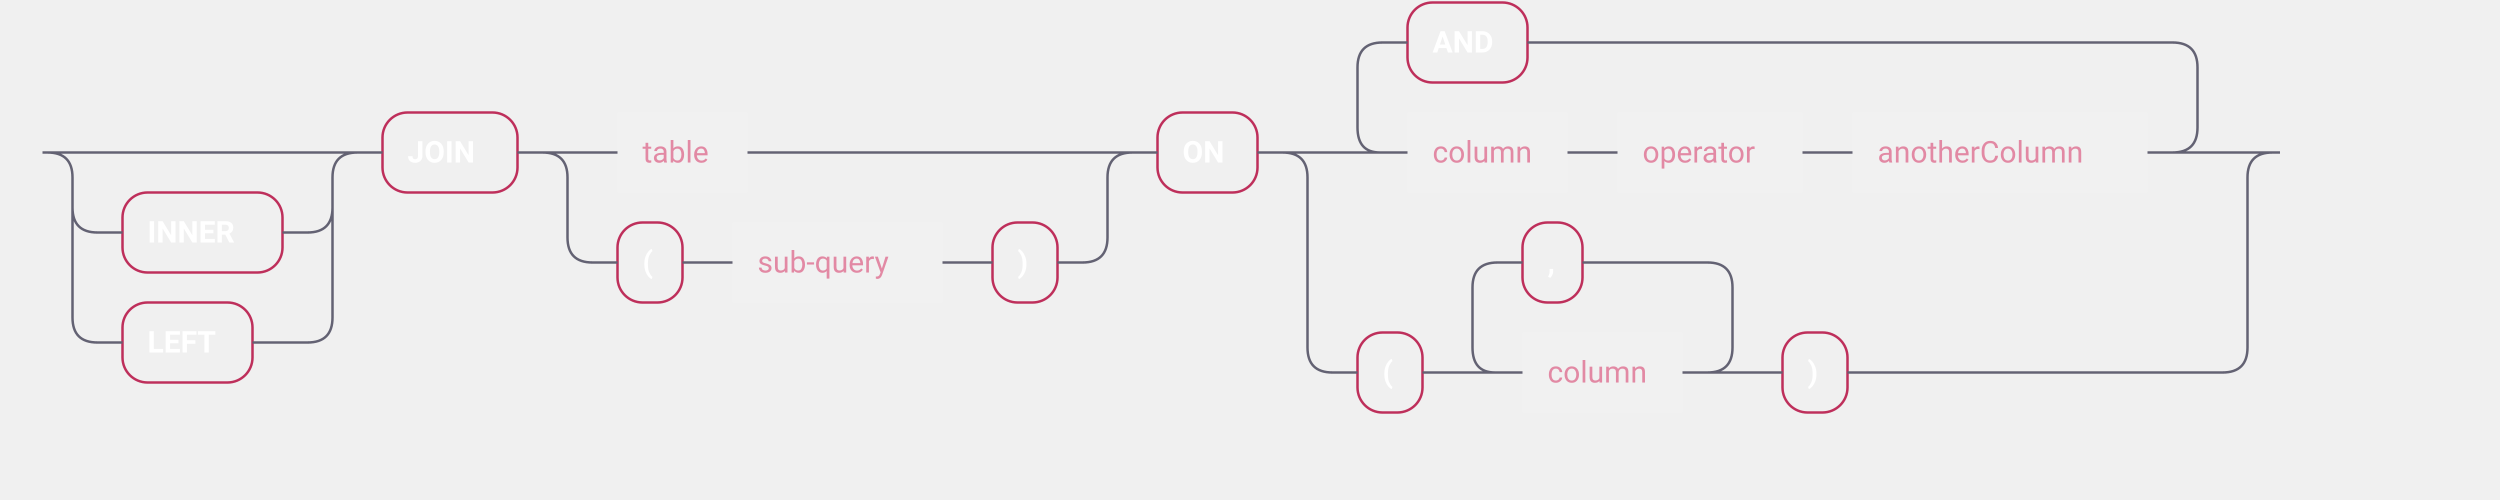
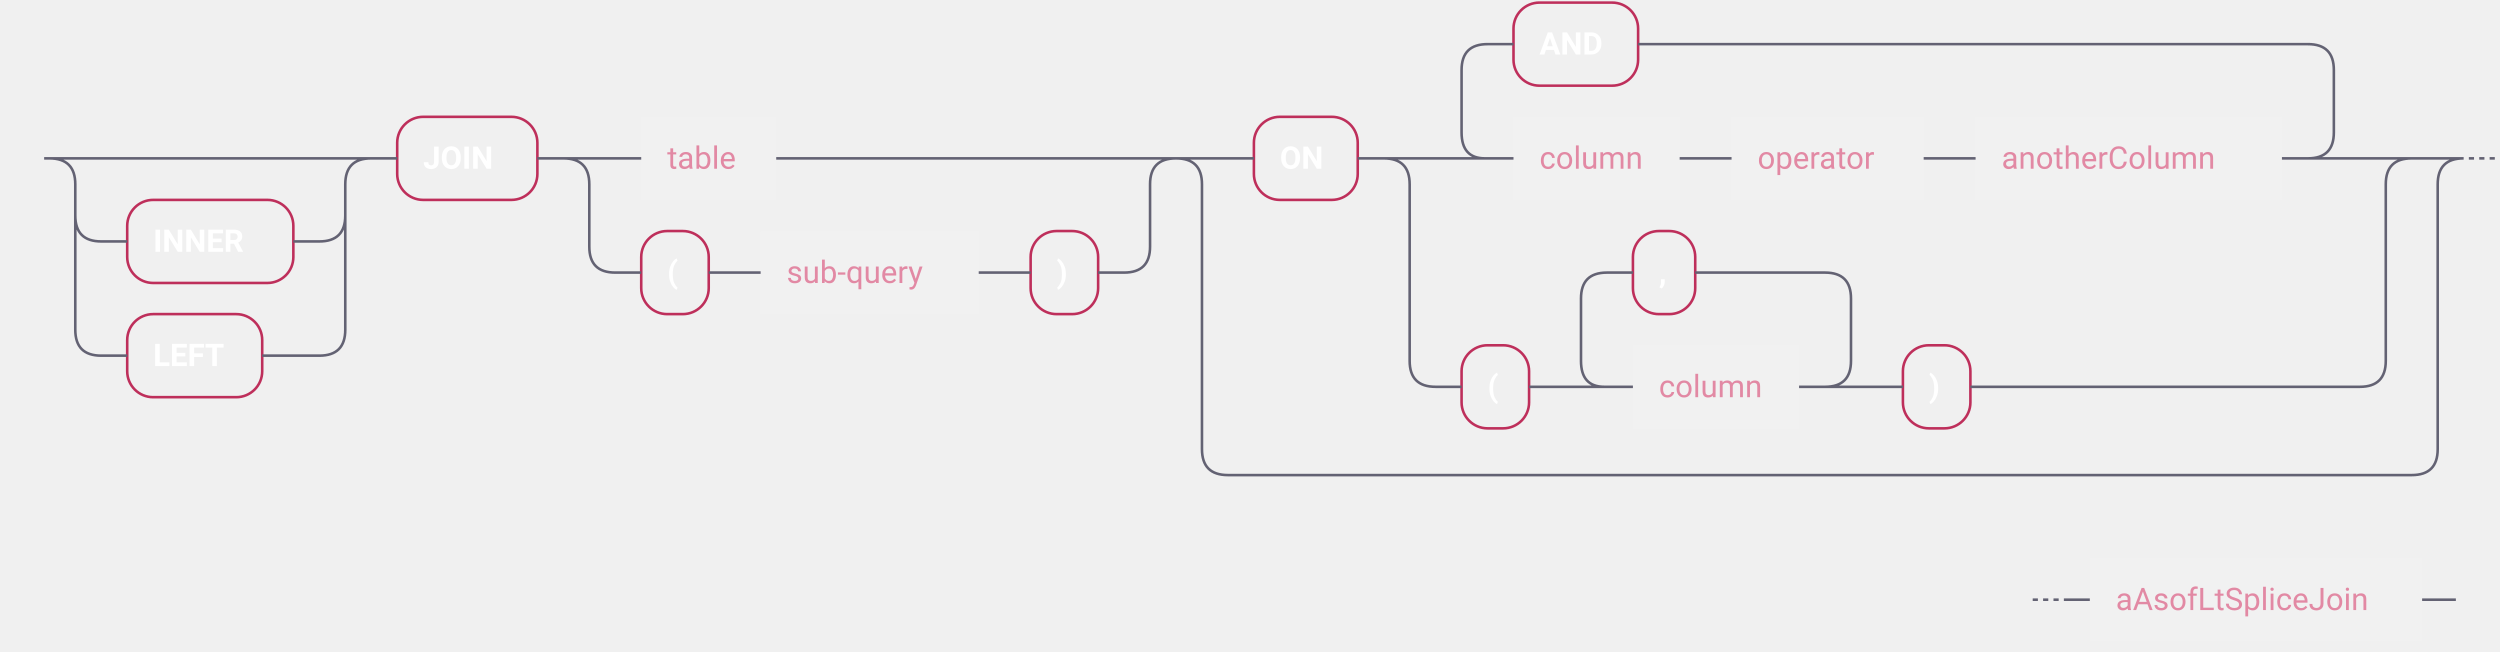
- <svg xmlns="http://www.w3.org/2000/svg" xmlns:xlink="http://www.w3.org/1999/xlink" width="1000" height="200">
+ <svg xmlns="http://www.w3.org/2000/svg" xmlns:xlink="http://www.w3.org/1999/xlink" width="963" height="251">
  <defs>
    <style type="text/css">
-                 @namespace "http://www.w3.org/2000/svg";
-                 .line                 {fill: none; stroke: #636273;}
-                 .bold-line            {stroke: #636273; shape-rendering: crispEdges; stroke-width: 2; }
-                 .thin-line            {stroke: #636273; shape-rendering: crispEdges}
-                 .filled               {fill: #636273; stroke: none;}
-                 text.terminal         {font-family: -apple-system, BlinkMacSystemFont, "Segoe UI", Roboto, Ubuntu, Cantarell, Helvetica, sans-serif;
-                 font-size: 12px;
-                 fill: #ffffff;
-                 font-weight: bold;
-                 }
-                 text.nonterminal      {font-family: -apple-system, BlinkMacSystemFont, "Segoe UI", Roboto, Ubuntu, Cantarell, Helvetica, sans-serif;
-                 font-size: 12px;
-                 fill: #e289a4;
-                 font-weight: normal;
-                 }
-                 text.regexp           {font-family: -apple-system, BlinkMacSystemFont, "Segoe UI", Roboto, Ubuntu, Cantarell, Helvetica, sans-serif;
-                 font-size: 12px;
-                 fill: #00141F;
-                 font-weight: normal;
-                 }
-                 rect, circle, polygon {fill: none; stroke: none;}
-                 rect.terminal         {fill: none; stroke: #be2f5b;}
-                 rect.nonterminal      {fill: rgba(255,255,255,0.1); stroke: none;}
-                 rect.text             {fill: none; stroke: none;}
-                 polygon.regexp        {fill: #C7ECFF; stroke: #038cbc;}
-   </style>
+             @namespace "http://www.w3.org/2000/svg";
+             .line                 {fill: none; stroke: #636273;}
+             .bold-line            {stroke: #636273; shape-rendering: crispEdges; stroke-width: 2; }
+             .thin-line           {stroke: #636273; shape-rendering: crispEdges}
+             .filled              {fill: #636273; stroke: none;}
+             text.terminal        {font-family: -apple-system, BlinkMacSystemFont, "Segoe UI", Roboto, Ubuntu, Cantarell, Helvetica, sans-serif;
+             font-size: 12px;
+             fill: #ffffff;
+             font-weight: bold;
+             }
+             text.nonterminal     {font-family: -apple-system, BlinkMacSystemFont, "Segoe UI", Roboto, Ubuntu, Cantarell, Helvetica, sans-serif;
+             font-size: 12px;
+             fill: #e289a4;
+             font-weight: normal;
+             }
+             text.regexp          {font-family: -apple-system, BlinkMacSystemFont, "Segoe UI", Roboto, Ubuntu, Cantarell, Helvetica, sans-serif;
+             font-size: 12px;
+             fill: #00141F;
+             font-weight: normal;
+             }
+             rect, circle, polygon {fill: none; stroke: none;}
+             rect.terminal        {fill: none; stroke: #be2f5b;}
+             rect.nonterminal     {fill: rgba(255,255,255,0.1); stroke: none;}
+             rect.text            {fill: none; stroke: none;}
+             polygon.regexp       {fill: #C7ECFF; stroke: #038cbc;}
+         </style>
  </defs>
  <polygon points="9 61 1 57 1 65" />
  <polygon points="17 61 9 57 9 65" />
  <rect x="51" y="79" width="64" height="32" rx="10" />
  <rect x="49" y="77" width="64" height="32" class="terminal" rx="10" />
  <text class="terminal" x="59" y="97">INNER</text>
  <rect x="51" y="123" width="52" height="32" rx="10" />
  <rect x="49" y="121" width="52" height="32" class="terminal" rx="10" />
  <text class="terminal" x="59" y="141">LEFT</text>
  <rect x="155" y="47" width="54" height="32" rx="10" />
  <rect x="153" y="45" width="54" height="32" class="terminal" rx="10" />
  <text class="terminal" x="163" y="65">JOIN</text>
  <a xlink:href="#table" xlink:title="table">
    <rect x="249" y="47" width="52" height="32" />
    <rect x="247" y="45" width="52" height="32" class="nonterminal" />
    <text class="nonterminal" x="257" y="65">table</text>
  </a>
  <rect x="249" y="91" width="26" height="32" rx="10" />
  <rect x="247" y="89" width="26" height="32" class="terminal" rx="10" />
  <text class="terminal" x="257" y="109">(</text>
  <a xlink:href="#sub-query" xlink:title="sub-query">
    <rect x="295" y="91" width="84" height="32" />
    <rect x="293" y="89" width="84" height="32" class="nonterminal" />
    <text class="nonterminal" x="303" y="109">sub-query</text>
  </a>
  <rect x="399" y="91" width="26" height="32" rx="10" />
  <rect x="397" y="89" width="26" height="32" class="terminal" rx="10" />
  <text class="terminal" x="407" y="109">)</text>
-   <rect x="465" y="47" width="40" height="32" rx="10" />
-   <rect x="463" y="45" width="40" height="32" class="terminal" rx="10" />
-   <text class="terminal" x="473" y="65">ON</text>
+   <rect x="485" y="47" width="40" height="32" rx="10" />
+   <rect x="483" y="45" width="40" height="32" class="terminal" rx="10" />
+   <text class="terminal" x="493" y="65">ON</text>
  <a xlink:href="#column" xlink:title="column">
-     <rect x="565" y="47" width="64" height="32" />
-     <rect x="563" y="45" width="64" height="32" class="nonterminal" />
-     <text class="nonterminal" x="573" y="65">column</text>
+     <rect x="585" y="47" width="64" height="32" />
+     <rect x="583" y="45" width="64" height="32" class="nonterminal" />
+     <text class="nonterminal" x="593" y="65">column</text>
  </a>
  <a xlink:href="#operator" xlink:title="operator">
-     <rect x="649" y="47" width="74" height="32" />
-     <rect x="647" y="45" width="74" height="32" class="nonterminal" />
-     <text class="nonterminal" x="657" y="65">operator</text>
+     <rect x="669" y="47" width="74" height="32" />
+     <rect x="667" y="45" width="74" height="32" class="nonterminal" />
+     <text class="nonterminal" x="677" y="65">operator</text>
  </a>
  <a xlink:href="#anotherColumn" xlink:title="anotherColumn">
-     <rect x="743" y="47" width="118" height="32" />
-     <rect x="741" y="45" width="118" height="32" class="nonterminal" />
-     <text class="nonterminal" x="751" y="65">anotherColumn</text>
+     <rect x="763" y="47" width="118" height="32" />
+     <rect x="761" y="45" width="118" height="32" class="nonterminal" />
+     <text class="nonterminal" x="771" y="65">anotherColumn</text>
  </a>
-   <rect x="565" y="3" width="48" height="32" rx="10" />
-   <rect x="563" y="1" width="48" height="32" class="terminal" rx="10" />
-   <text class="terminal" x="573" y="21">AND</text>
-   <rect x="545" y="135" width="26" height="32" rx="10" />
-   <rect x="543" y="133" width="26" height="32" class="terminal" rx="10" />
-   <text class="terminal" x="553" y="153">(</text>
+   <rect x="585" y="3" width="48" height="32" rx="10" />
+   <rect x="583" y="1" width="48" height="32" class="terminal" rx="10" />
+   <text class="terminal" x="593" y="21">AND</text>
+   <rect x="565" y="135" width="26" height="32" rx="10" />
+   <rect x="563" y="133" width="26" height="32" class="terminal" rx="10" />
+   <text class="terminal" x="573" y="153">(</text>
  <a xlink:href="#column" xlink:title="column">
-     <rect x="611" y="135" width="64" height="32" />
-     <rect x="609" y="133" width="64" height="32" class="nonterminal" />
-     <text class="nonterminal" x="619" y="153">column</text>
+     <rect x="631" y="135" width="64" height="32" />
+     <rect x="629" y="133" width="64" height="32" class="nonterminal" />
+     <text class="nonterminal" x="639" y="153">column</text>
  </a>
-   <rect x="611" y="91" width="24" height="32" rx="10" />
-   <rect x="609" y="89" width="24" height="32" class="terminal" rx="10" />
-   <text class="terminal" x="619" y="109">,</text>
-   <rect x="715" y="135" width="26" height="32" rx="10" />
-   <rect x="713" y="133" width="26" height="32" class="terminal" rx="10" />
-   <text class="terminal" x="723" y="153">)</text>
-   <path class="line" d="m17 61 h2 m20 0 h10 m0 0 h74 m-104 0 h20 m84 0 h20 m-124 0 q10 0 10 10 m104 0 q0 -10 10 -10 m-114 10 v12 m104 0 v-12 m-104 12 q0 10 10 10 m84 0 q10 0 10 -10 m-94 10 h10 m64 0 h10 m-94 -10 v20 m104 0 v-20 m-104 20 v24 m104 0 v-24 m-104 24 q0 10 10 10 m84 0 q10 0 10 -10 m-94 10 h10 m52 0 h10 m0 0 h12 m20 -76 h10 m54 0 h10 m20 0 h10 m52 0 h10 m0 0 h124 m-216 0 h20 m196 0 h20 m-236 0 q10 0 10 10 m216 0 q0 -10 10 -10 m-226 10 v24 m216 0 v-24 m-216 24 q0 10 10 10 m196 0 q10 0 10 -10 m-206 10 h10 m26 0 h10 m0 0 h10 m84 0 h10 m0 0 h10 m26 0 h10 m20 -44 h10 m40 0 h10 m40 0 h10 m64 0 h10 m0 0 h10 m74 0 h10 m0 0 h10 m118 0 h10 m-336 0 l20 0 m-1 0 q-9 0 -9 -10 l0 -24 q0 -10 10 -10 m316 44 l20 0 m-20 0 q10 0 10 -10 l0 -24 q0 -10 -10 -10 m-316 0 h10 m48 0 h10 m0 0 h248 m-356 44 h20 m356 0 h20 m-396 0 q10 0 10 10 m376 0 q0 -10 10 -10 m-386 10 v68 m376 0 v-68 m-376 68 q0 10 10 10 m356 0 q10 0 10 -10 m-366 10 h10 m26 0 h10 m20 0 h10 m64 0 h10 m-104 0 l20 0 m-1 0 q-9 0 -9 -10 l0 -24 q0 -10 10 -10 m84 44 l20 0 m-20 0 q10 0 10 -10 l0 -24 q0 -10 -10 -10 m-84 0 h10 m24 0 h10 m0 0 h40 m20 44 h10 m26 0 h10 m0 0 h140 m23 -88 h-3" />
-   <polygon points="919 61 927 57 927 65" />
-   <polygon points="919 61 911 57 911 65" />
+   <rect x="631" y="91" width="24" height="32" rx="10" />
+   <rect x="629" y="89" width="24" height="32" class="terminal" rx="10" />
+   <text class="terminal" x="639" y="109">,</text>
+   <rect x="735" y="135" width="26" height="32" rx="10" />
+   <rect x="733" y="133" width="26" height="32" class="terminal" rx="10" />
+   <text class="terminal" x="743" y="153">)</text>
+   <a xlink:href="#aAsofLtSpliceJoin" xlink:title="aAsofLtSpliceJoin">
+     <rect x="807" y="217" width="128" height="32" />
+     <rect x="805" y="215" width="128" height="32" class="nonterminal" />
+     <text class="nonterminal" x="815" y="235">aAsofLtSpliceJoin</text>
+   </a>
+   <path class="line" d="m17 61 h2 m20 0 h10 m0 0 h74 m-104 0 h20 m84 0 h20 m-124 0 q10 0 10 10 m104 0 q0 -10 10 -10 m-114 10 v12 m104 0 v-12 m-104 12 q0 10 10 10 m84 0 q10 0 10 -10 m-94 10 h10 m64 0 h10 m-94 -10 v20 m104 0 v-20 m-104 20 v24 m104 0 v-24 m-104 24 q0 10 10 10 m84 0 q10 0 10 -10 m-94 10 h10 m52 0 h10 m0 0 h12 m20 -76 h10 m54 0 h10 m20 0 h10 m52 0 h10 m0 0 h124 m-216 0 h20 m196 0 h20 m-236 0 q10 0 10 10 m216 0 q0 -10 10 -10 m-226 10 v24 m216 0 v-24 m-216 24 q0 10 10 10 m196 0 q10 0 10 -10 m-206 10 h10 m26 0 h10 m0 0 h10 m84 0 h10 m0 0 h10 m26 0 h10 m40 -44 h10 m40 0 h10 m40 0 h10 m64 0 h10 m0 0 h10 m74 0 h10 m0 0 h10 m118 0 h10 m-336 0 l20 0 m-1 0 q-9 0 -9 -10 l0 -24 q0 -10 10 -10 m316 44 l20 0 m-20 0 q10 0 10 -10 l0 -24 q0 -10 -10 -10 m-316 0 h10 m48 0 h10 m0 0 h248 m-356 44 h20 m356 0 h20 m-396 0 q10 0 10 10 m376 0 q0 -10 10 -10 m-386 10 v68 m376 0 v-68 m-376 68 q0 10 10 10 m356 0 q10 0 10 -10 m-366 10 h10 m26 0 h10 m20 0 h10 m64 0 h10 m-104 0 l20 0 m-1 0 q-9 0 -9 -10 l0 -24 q0 -10 10 -10 m84 44 l20 0 m-20 0 q10 0 10 -10 l0 -24 q0 -10 -10 -10 m-84 0 h10 m24 0 h10 m0 0 h40 m20 44 h10 m26 0 h10 m0 0 h140 m-456 -88 h20 m456 0 h20 m-496 0 q10 0 10 10 m476 0 q0 -10 10 -10 m-486 10 v102 m476 0 v-102 m-476 102 q0 10 10 10 m456 0 q10 0 10 -10 m-466 10 h10 m0 0 h446 m22 -122 l2 0 m2 0 l2 0 m2 0 l2 0 m-178 170 l2 0 m2 0 l2 0 m2 0 l2 0 m2 0 h10 m128 0 h10 m3 0 h-3" />
+   <polygon points="953 231 961 227 961 235" />
+   <polygon points="953 231 945 227 945 235" />
</svg>
